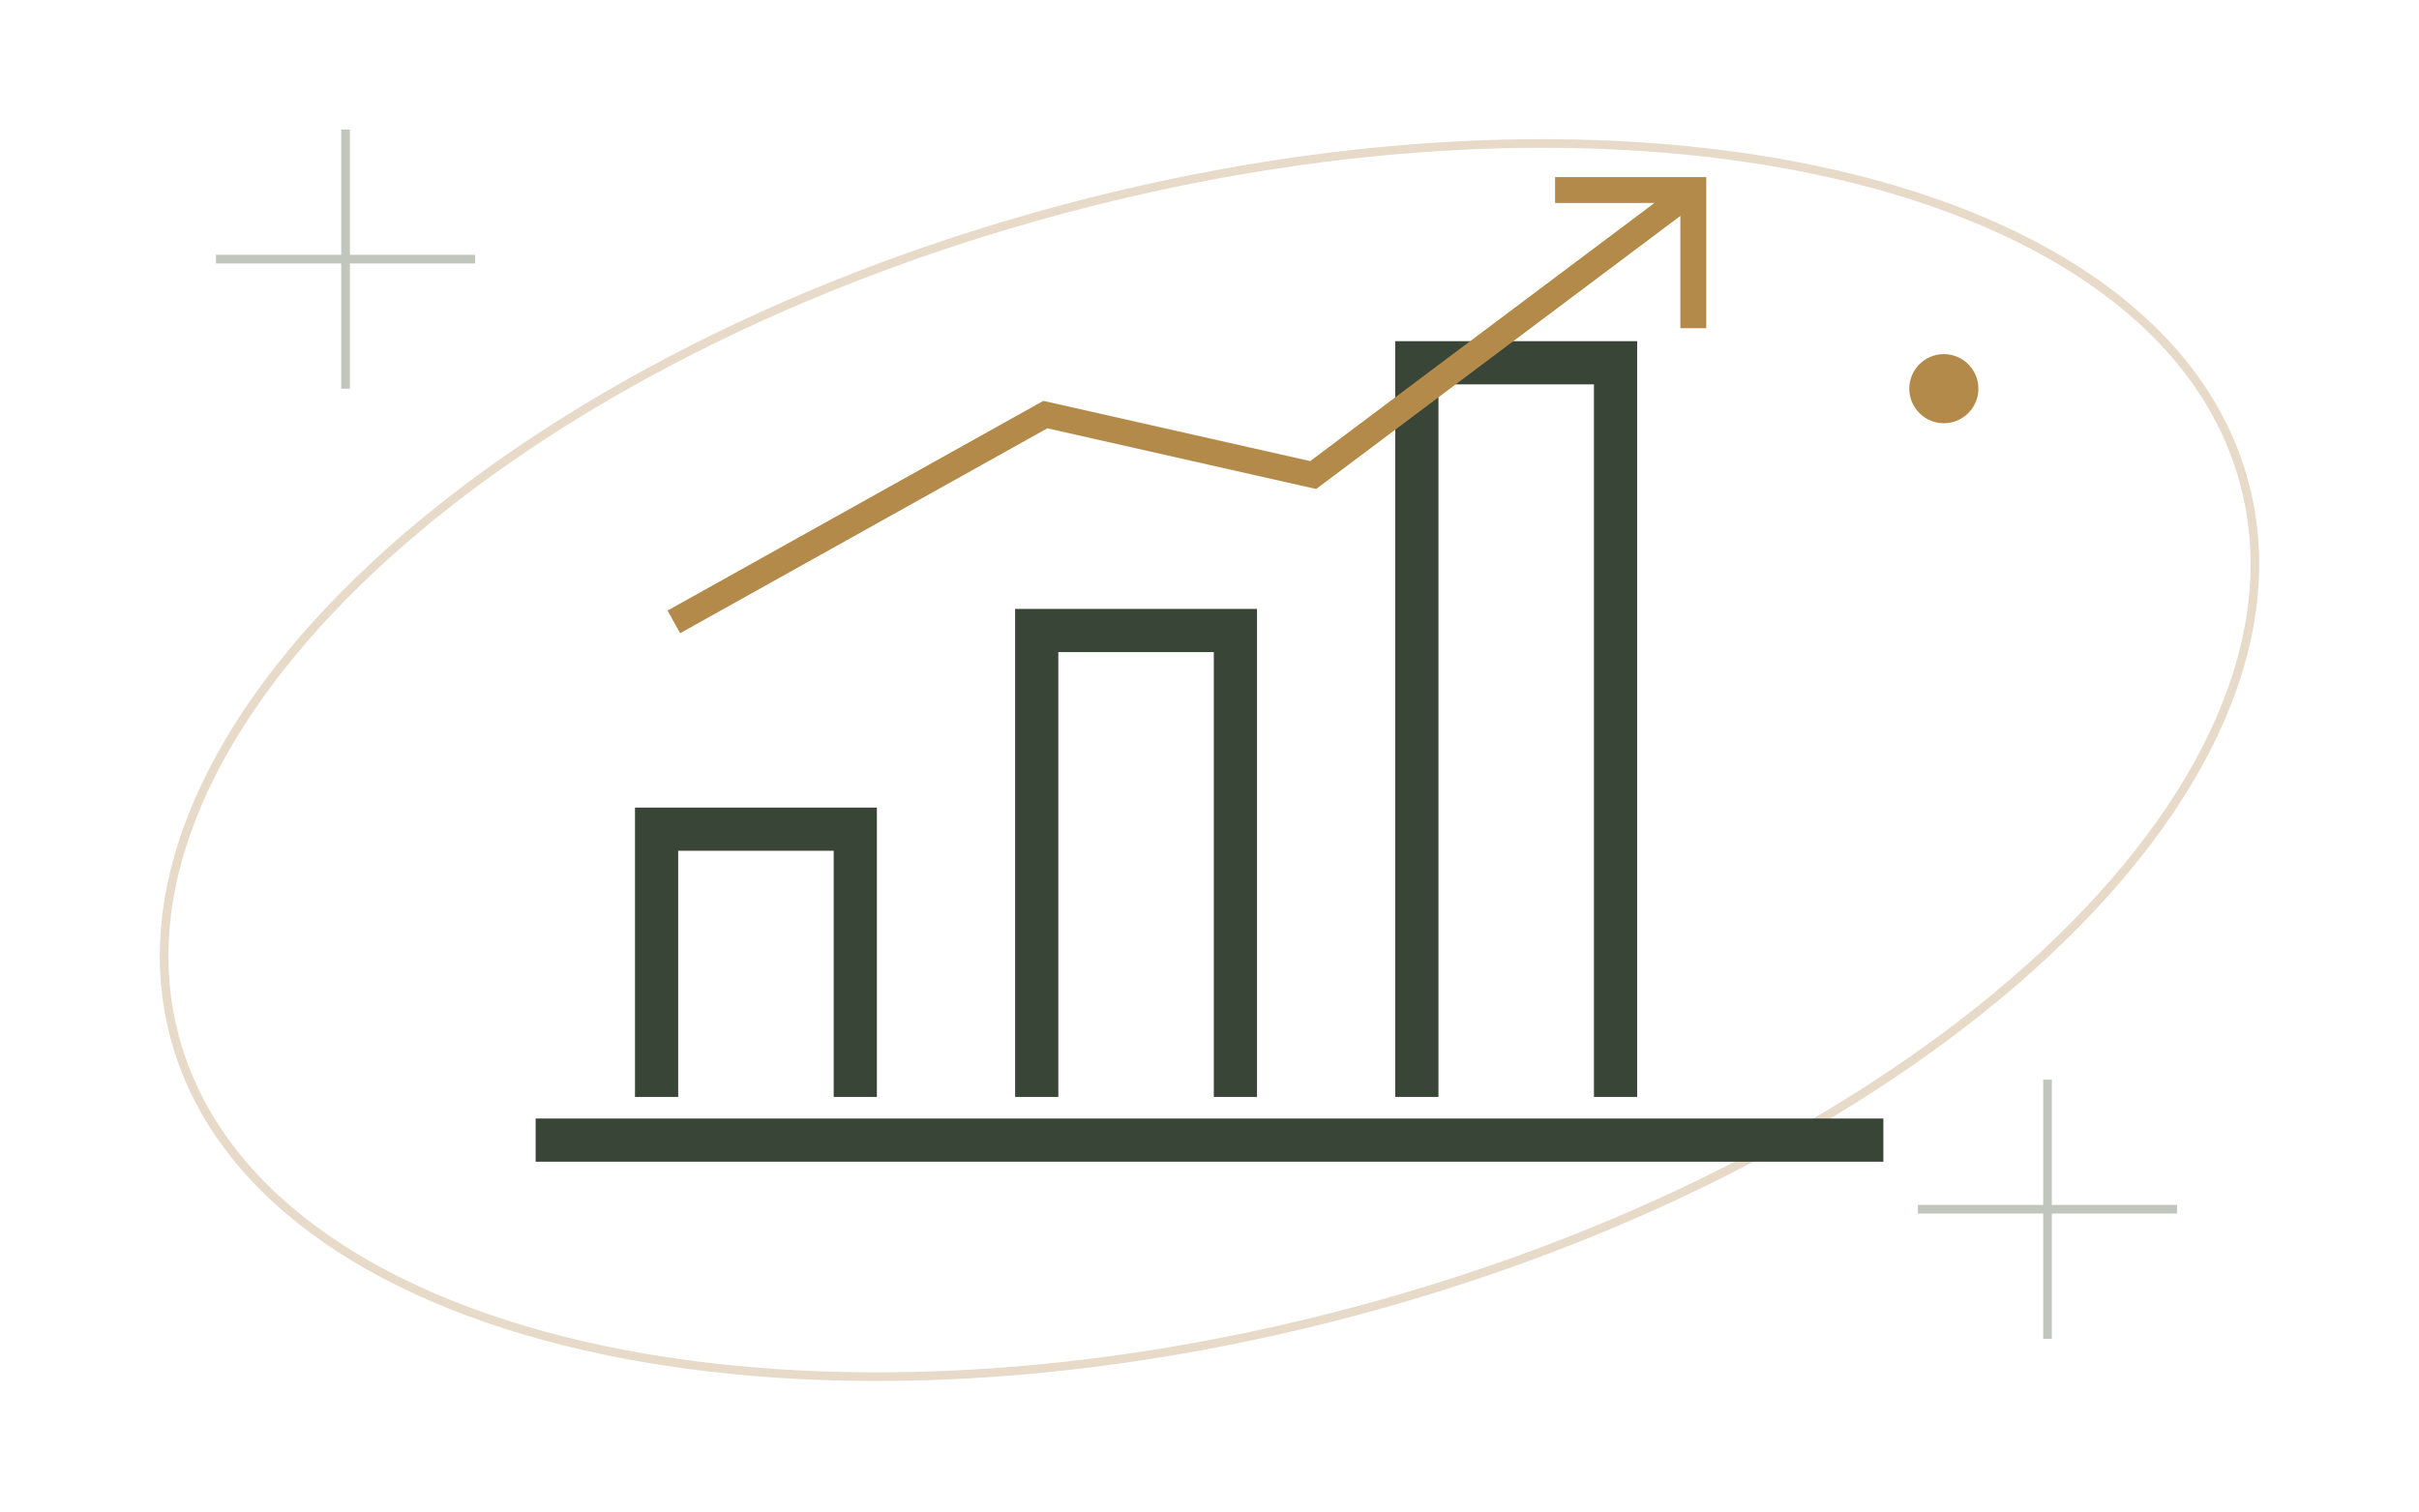
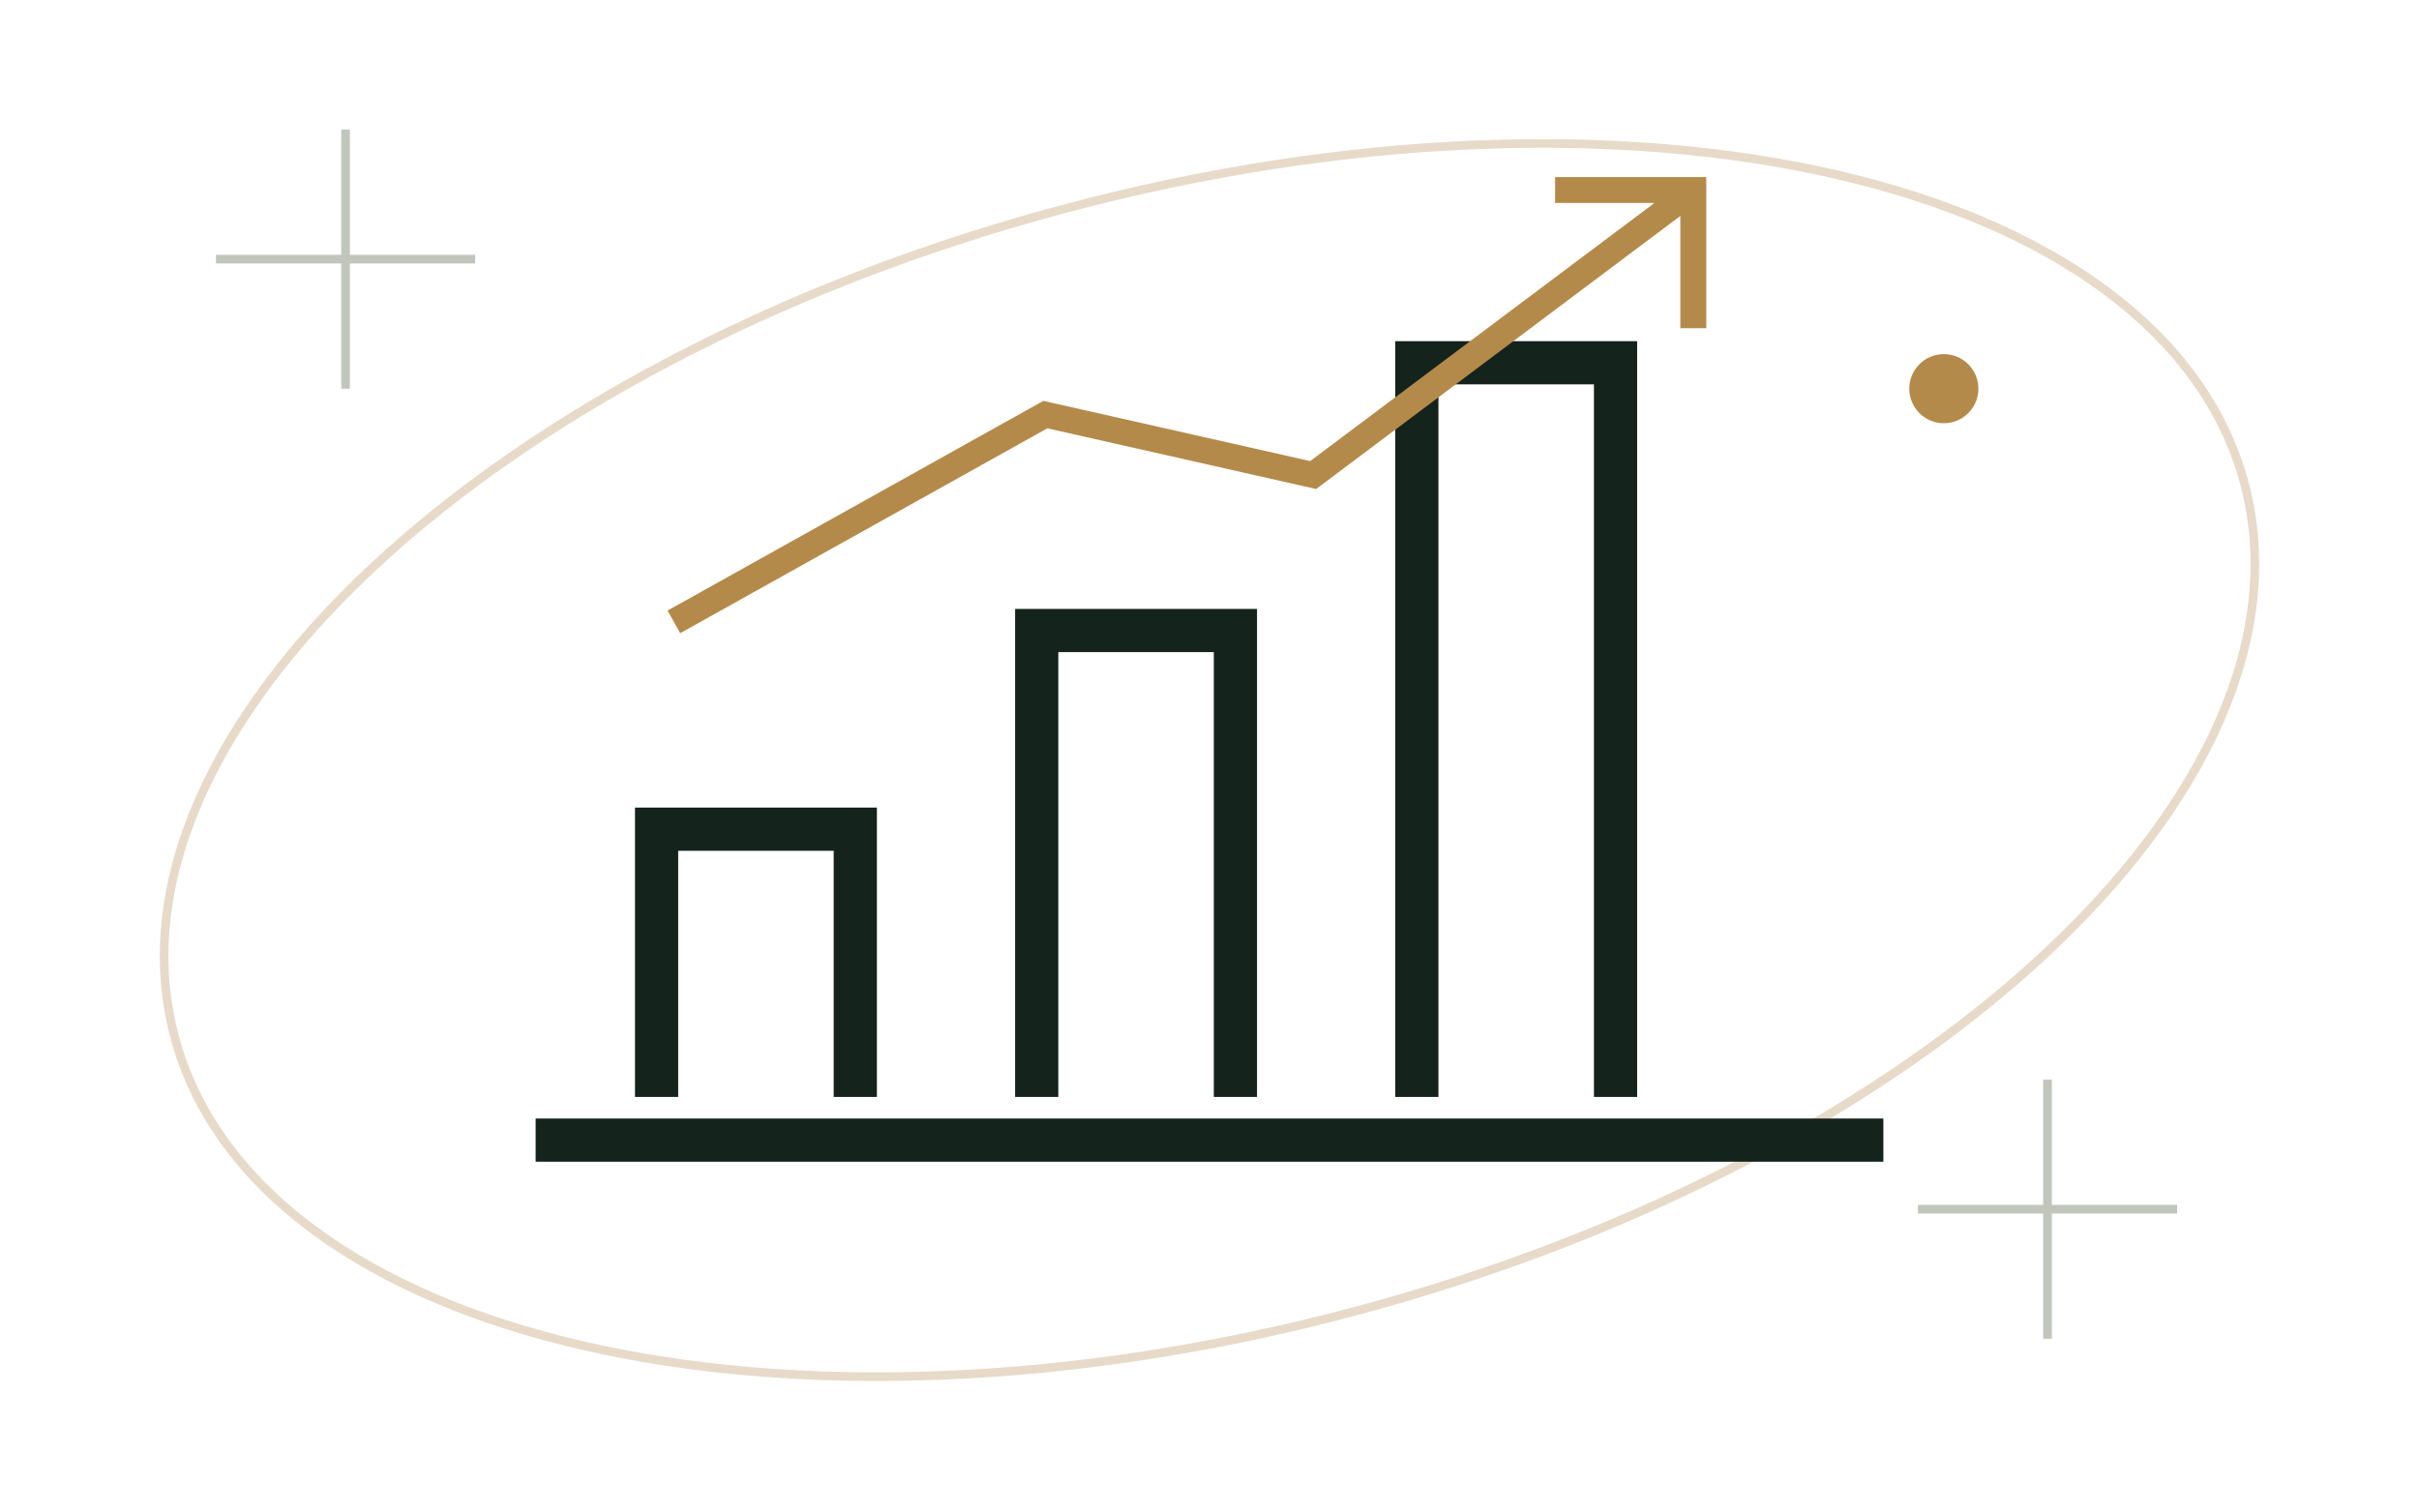
<svg xmlns="http://www.w3.org/2000/svg" viewBox="0 0 280 175" fill="none">
  <ellipse cx="140" cy="88" rx="124" ry="66" transform="rotate(-15 140 88)" stroke="#ad834a" stroke-opacity=".3" />
  <path d="M25 30H55M40 15v30M222 140h30m-15-15v30" stroke="#657158" stroke-opacity=".4" />
-   <path d="M62 132h156M76 127V96h23v31m21 0V73h23v54m21 0V42h23v85" stroke="#394536" stroke-width="5" />
+   <path d="M62 132h156M76 127V96h23v31m21 0V73h23v54m21 0V42h23v85" stroke="#14231c" stroke-width="5" />
  <path d="m78 72 43-24 31 7 44-33m-16 0h16v16" stroke="#b48a4a" stroke-width="3" />
  <circle cx="225" cy="45" r="4" fill="#b48a4a" />
</svg>
